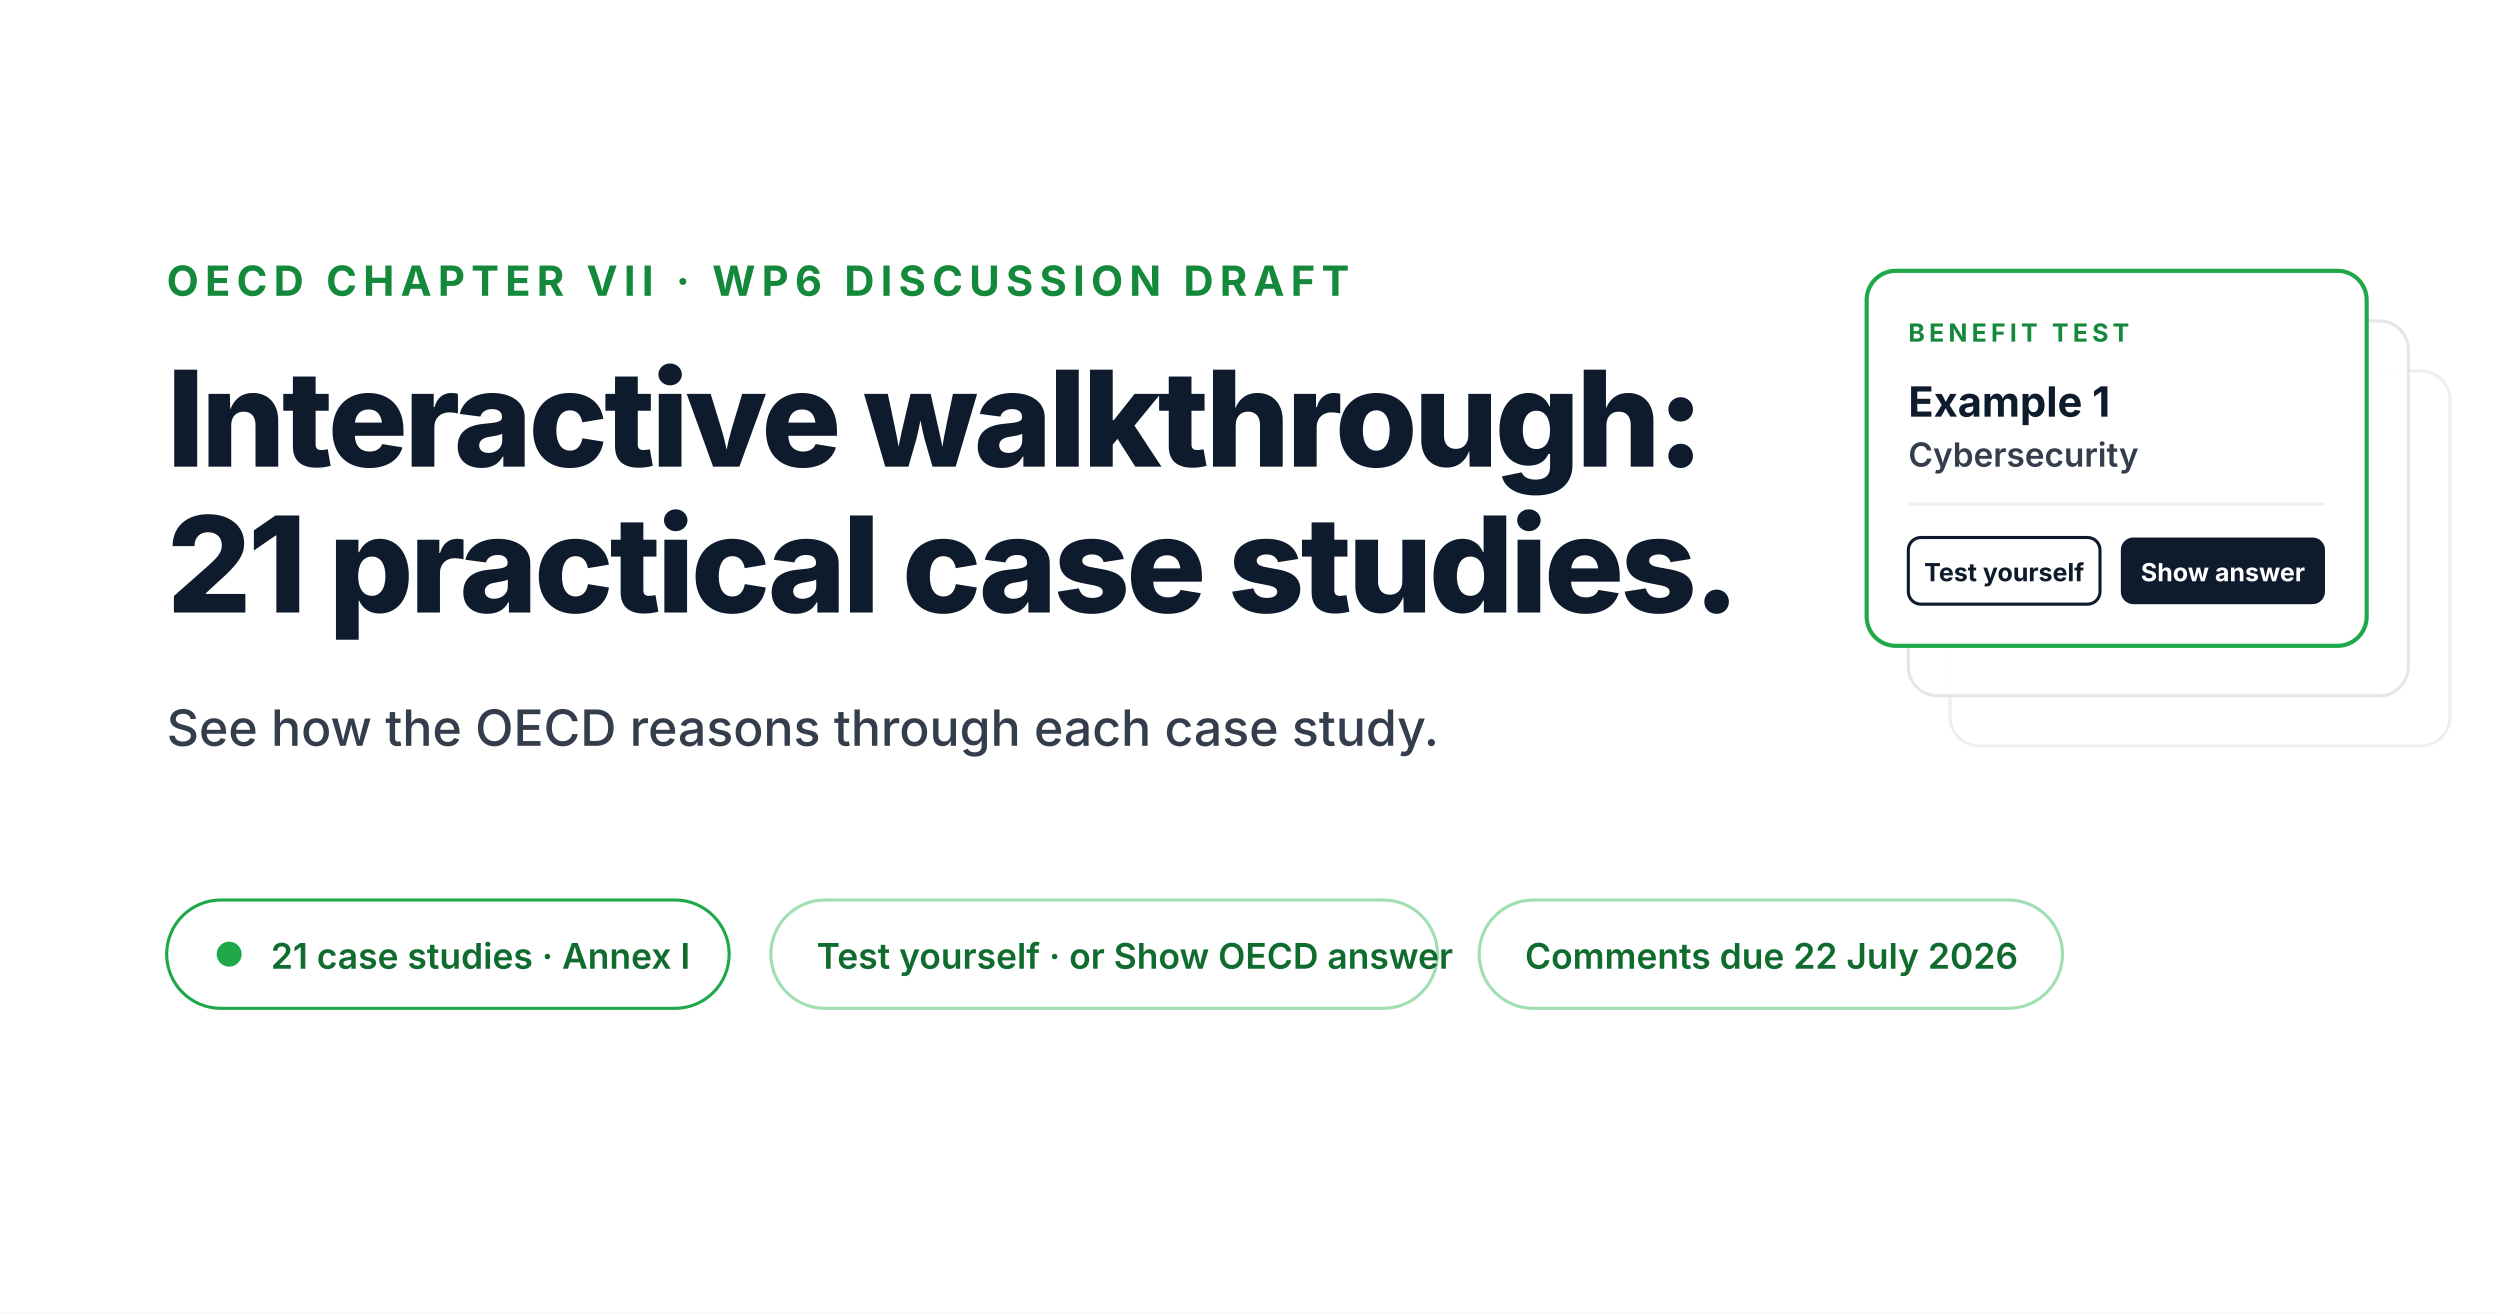
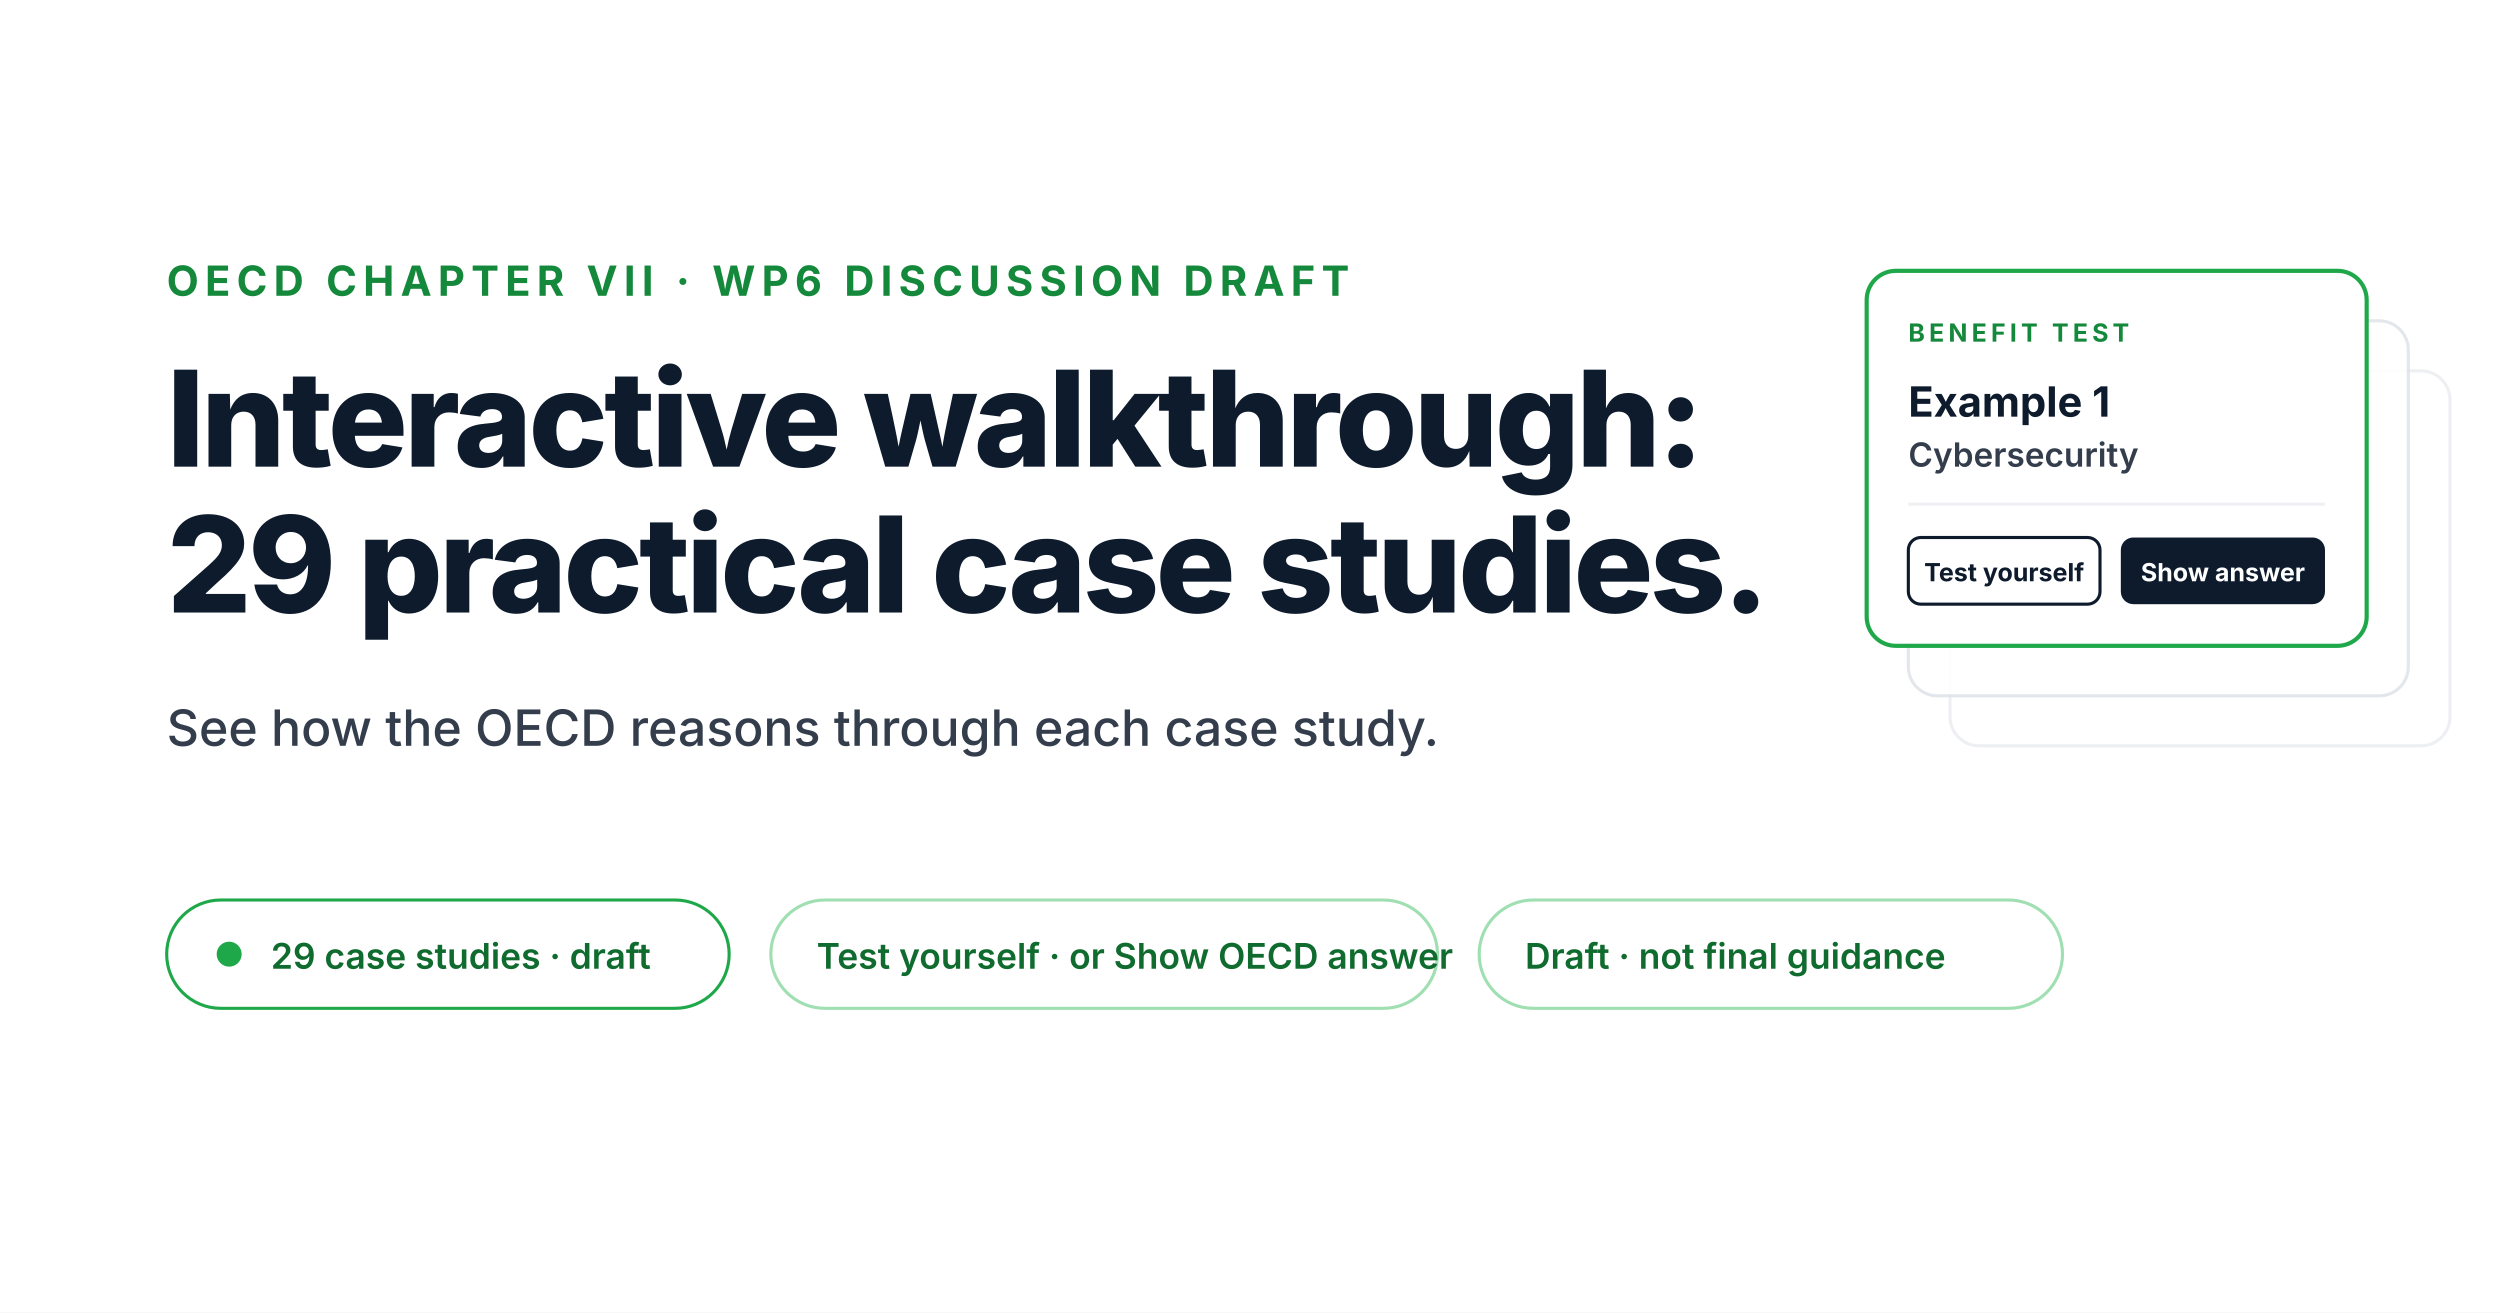
<svg xmlns="http://www.w3.org/2000/svg" width="1200" height="630" viewBox="0 0 1200 630" font-family="-apple-system, BlinkMacSystemFont, 'Segoe UI', system-ui, sans-serif">
  <rect width="1200" height="630" fill="#FFFFFF" />
  <text x="80" y="142" font-weight="700" font-size="20" fill="#15893B" letter-spacing="3">OECD CHAPTER VII · WP6 DISCUSSION DRAFT</text>
  <text x="80" y="224" font-weight="800" font-size="64" fill="#0D1B2D" letter-spacing="-1.8">Interactive walkthrough:</text>
-   <text x="80" y="294" font-weight="800" font-size="64" fill="#0D1B2D" letter-spacing="-1.8">21 practical case studies.</text>
+   <text x="80" y="294" font-weight="800" font-size="64" fill="#0D1B2D" letter-spacing="-1.8">29 practical case studies.</text>
  <text x="80" y="358" font-weight="500" font-size="24" fill="#343D4C">See how the OECD reasons through each case study.</text>
  <g transform="translate(80, 432)">
    <rect width="270" height="52" rx="26" fill="#FFFFFF" stroke="#1FA84A" stroke-width="1.5" />
    <circle cx="30" cy="26" r="6" fill="#1FA84A" />
-     <text x="50" y="33" font-weight="600" font-size="17" fill="#0F6B2E">21 case studies · Annex I</text>
+     <text x="50" y="33" font-weight="600" font-size="17" fill="#0F6B2E">29 case studies · draft</text>
    <g transform="translate(290, 0)">
      <rect width="320" height="52" rx="26" fill="#FFFFFF" stroke="#9FDFB1" stroke-width="1.5" />
      <text x="22" y="33" font-weight="600" font-size="17" fill="#0F6B2E">Test yourself · or Show OECD answer</text>
    </g>
    <g transform="translate(630, 0)">
      <rect width="280" height="52" rx="26" fill="#FFFFFF" stroke="#9FDFB1" stroke-width="1.5" />
-       <text x="22" y="33" font-weight="600" font-size="17" fill="#0F6B2E">Comments due 22 July 2026</text>
+       <text x="22" y="33" font-weight="600" font-size="17" fill="#0F6B2E">Draft · not final guidance</text>
    </g>
  </g>
  <g transform="translate(896, 130)">
    <rect x="40" y="48" width="240" height="180" rx="14" fill="#FFFFFF" stroke="#DEE2E8" stroke-width="1.5" opacity="0.55" />
    <rect x="20" y="24" width="240" height="180" rx="14" fill="#FFFFFF" stroke="#DEE2E8" stroke-width="1.5" opacity="0.85" />
    <rect width="240" height="180" rx="14" fill="#FFFFFF" stroke="#1FA84A" stroke-width="2" />
    <text x="20" y="34" font-weight="700" font-size="12" fill="#15893B" letter-spacing="2">BENEFIT TEST</text>
    <text x="20" y="70" font-weight="700" font-size="20" fill="#0D1B2D">Example 1</text>
    <text x="20" y="94" font-weight="600" font-size="16" fill="#343D4C">Cybersecurity</text>
    <line x1="20" y1="112" x2="220" y2="112" stroke="#EEF0F3" stroke-width="1.5" />
    <g transform="translate(20, 128)">
      <rect width="92" height="32" rx="6" fill="#FFFFFF" stroke="#0D1B2D" stroke-width="1.5" />
      <text x="46" y="21" font-weight="700" font-size="12" fill="#0D1B2D" text-anchor="middle">Test yourself</text>
      <g transform="translate(102, 0)">
        <rect width="98" height="32" rx="6" fill="#0D1B2D" />
        <text x="49" y="21" font-weight="700" font-size="12" fill="#FFFFFF" text-anchor="middle">Show answer</text>
      </g>
    </g>
  </g>
</svg>
